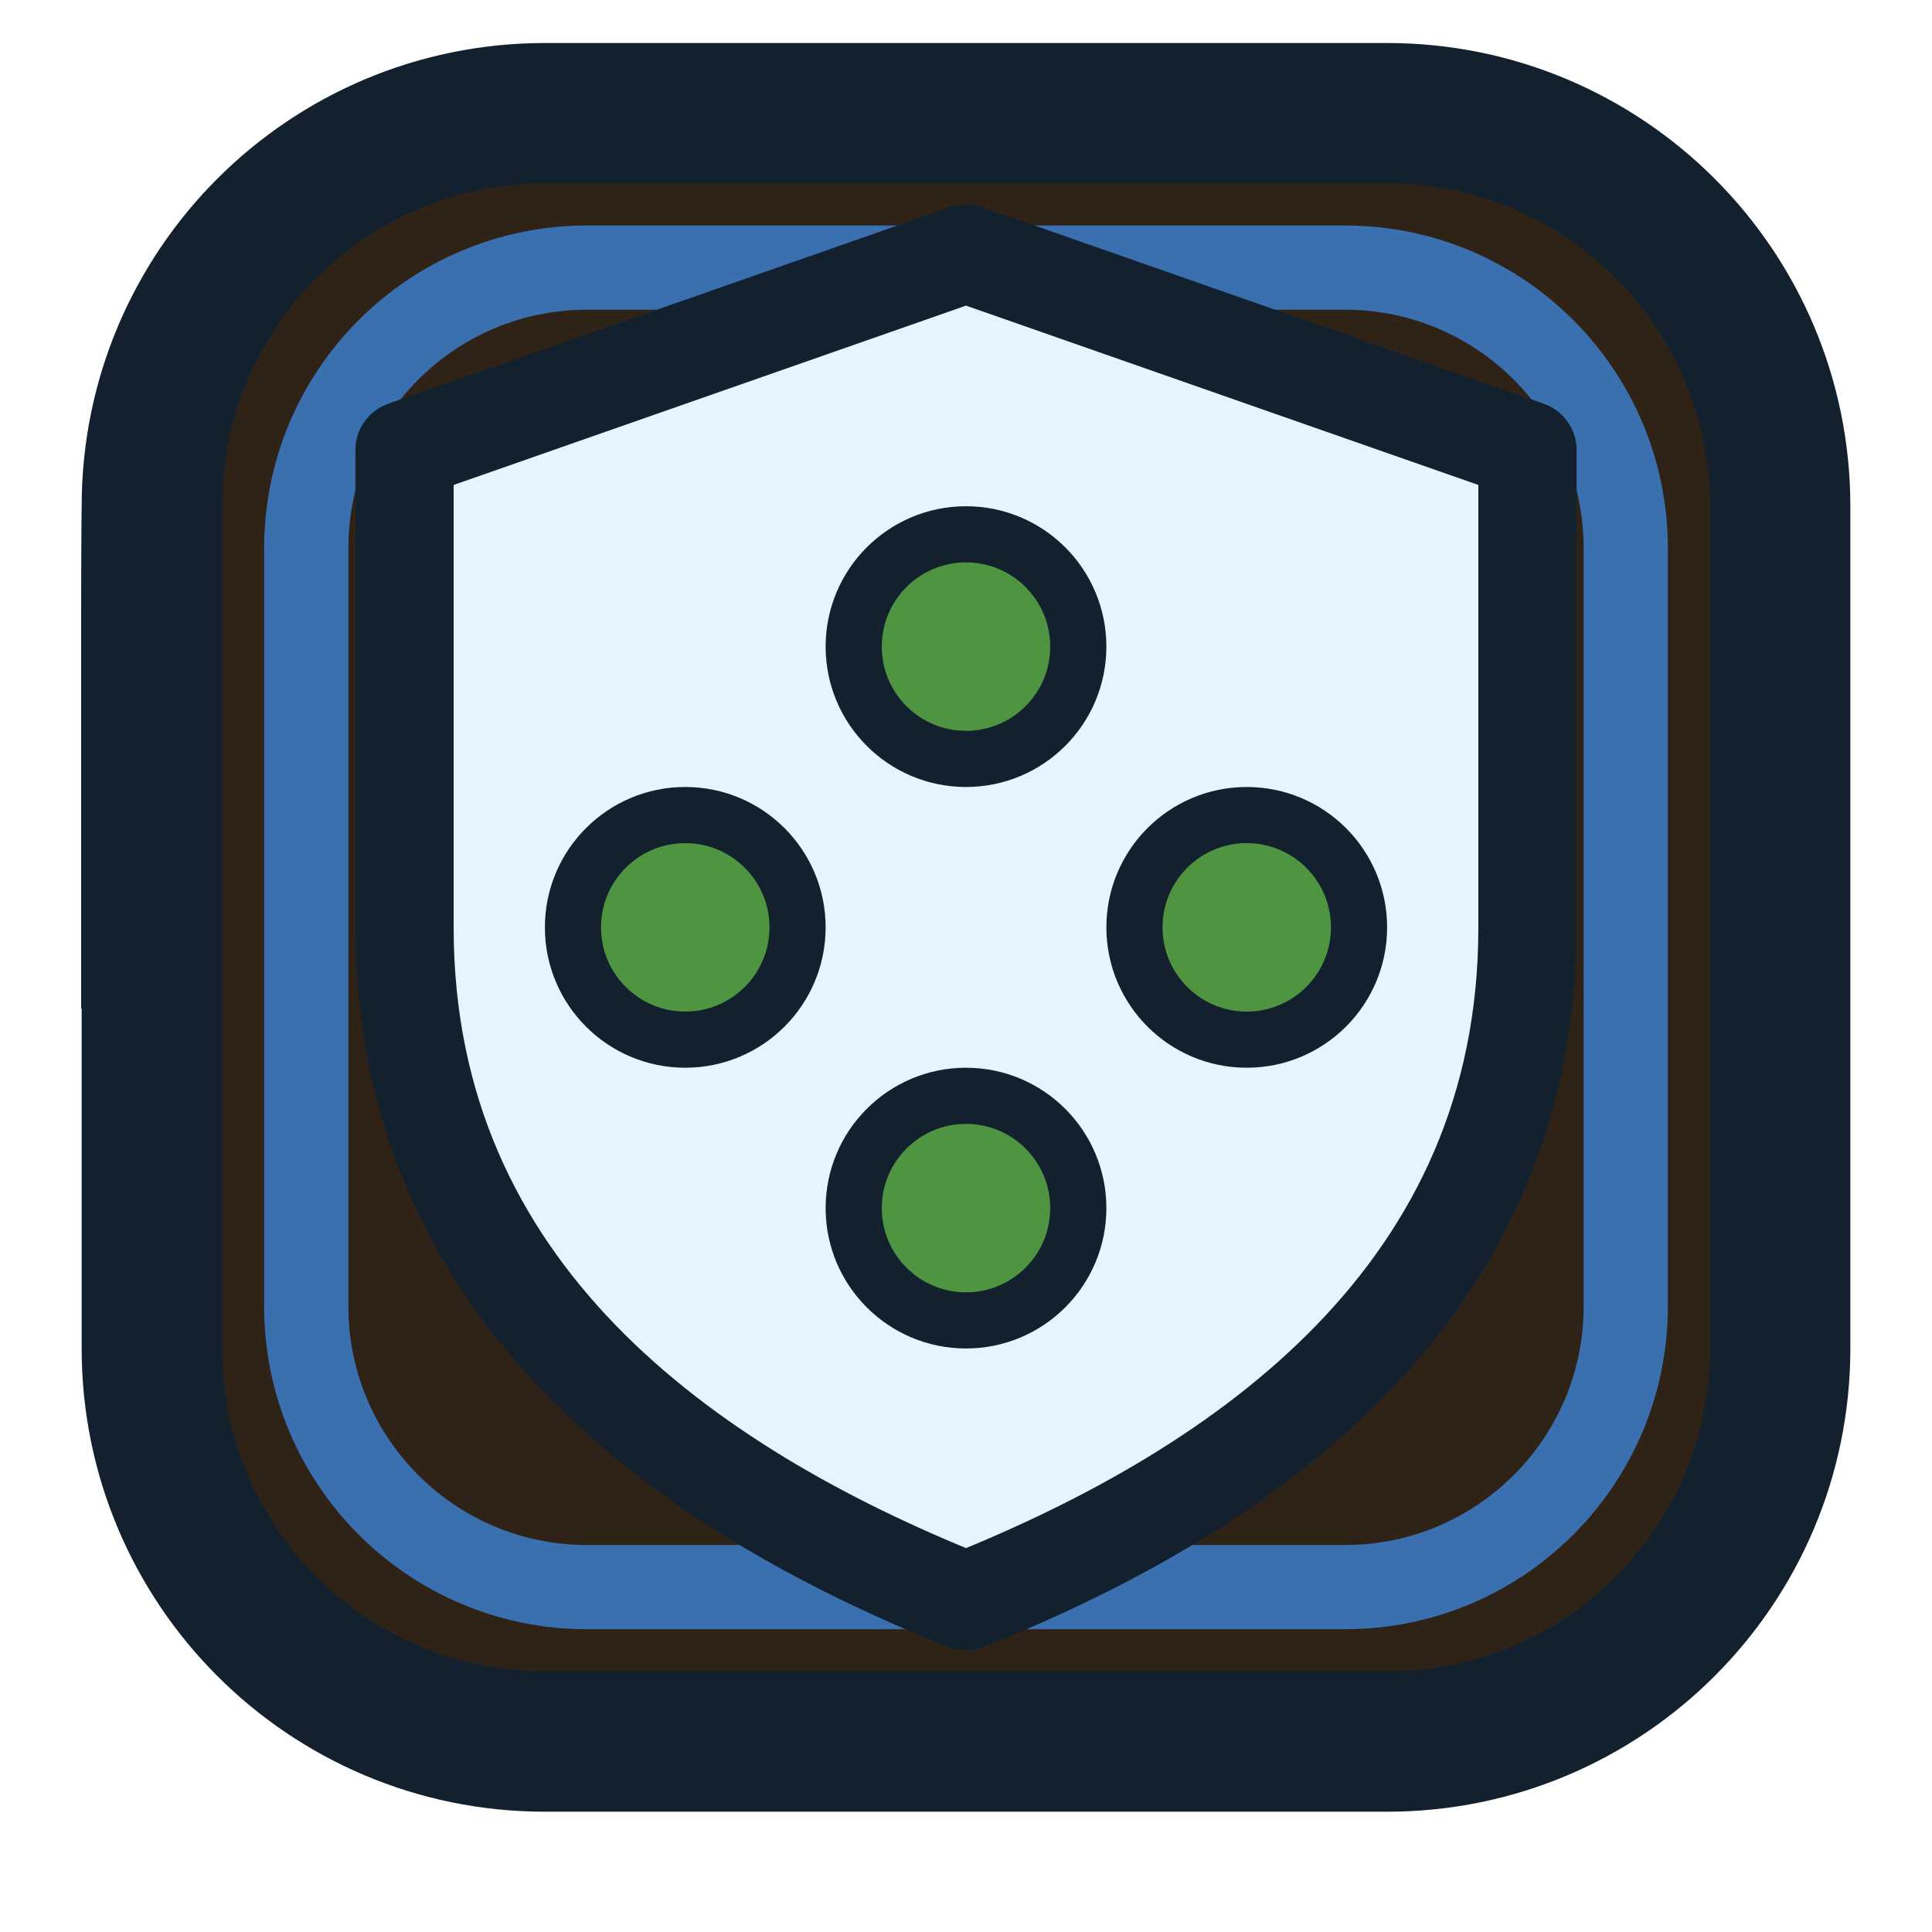
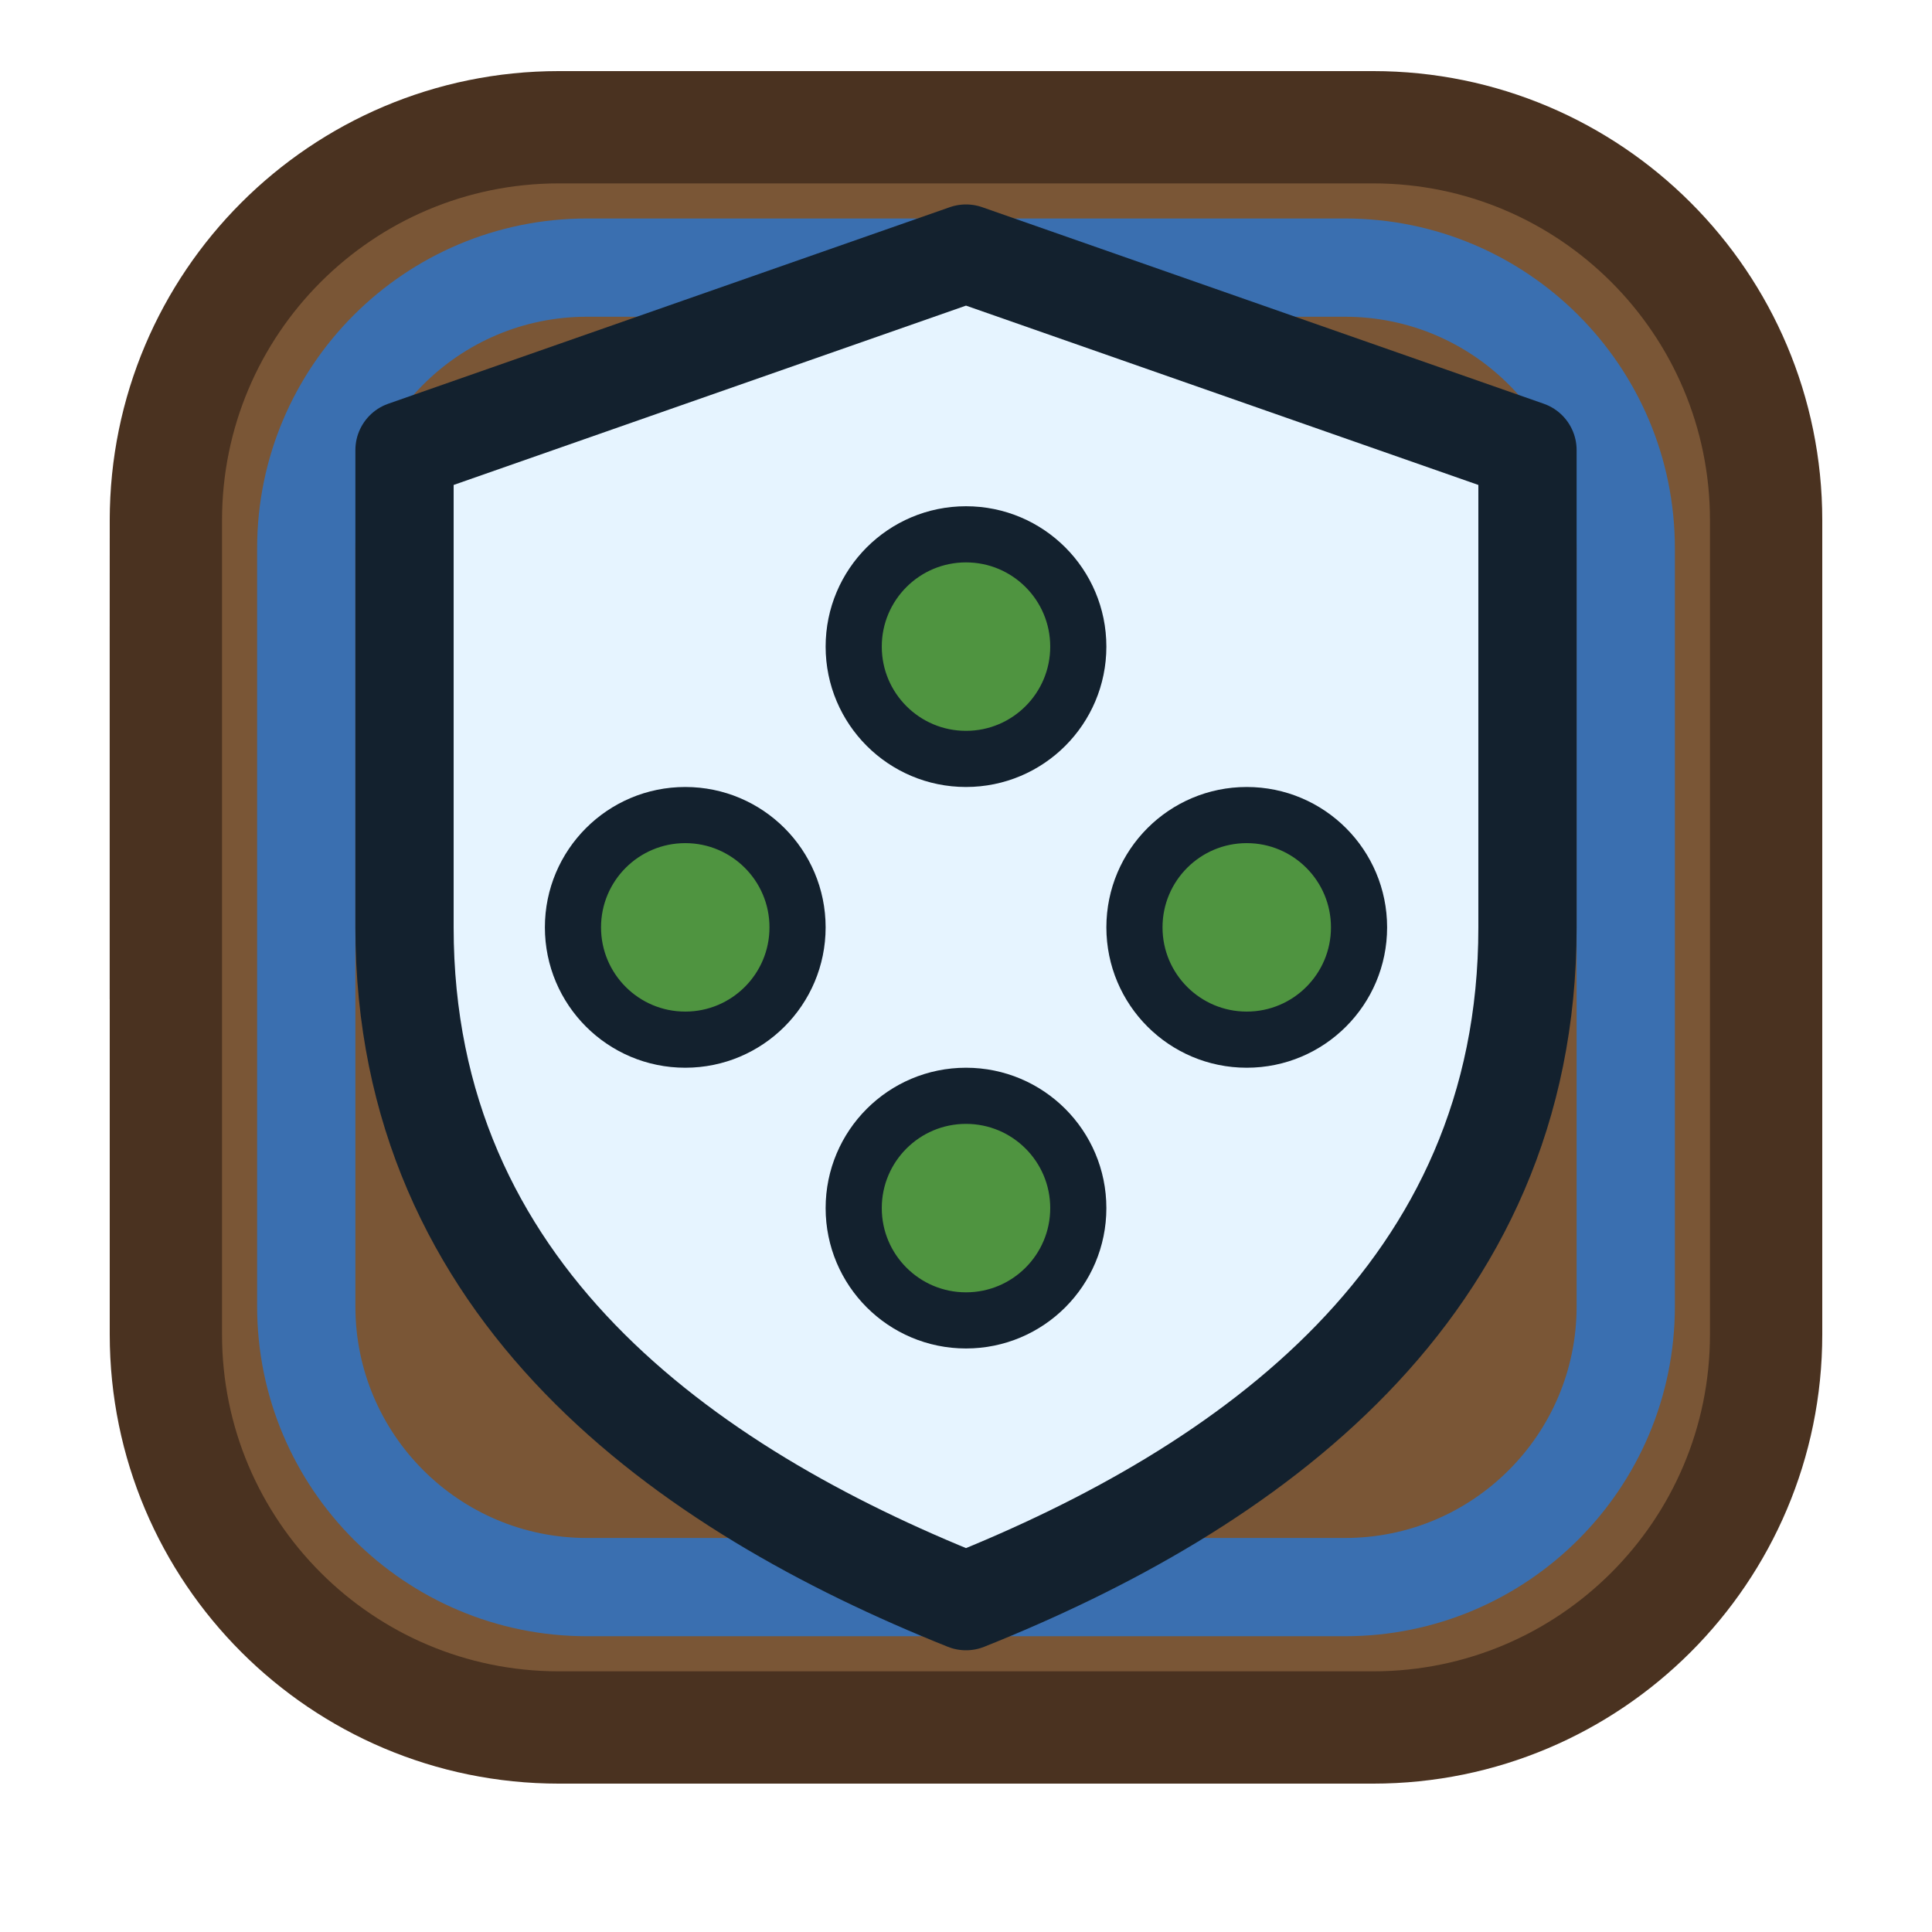
<svg xmlns="http://www.w3.org/2000/svg" viewBox="0 0 128 128" width="128" height="128">
  <defs>
    <filter id="dk" color-interpolation-filters="sRGB">
      <feColorMatrix type="matrix" values="0.32 0 0 0 0  0 0.30 0 0 0  0 0 0.34 0 0  0 0 0 1 0" />
    </filter>
  </defs>
  <svg x="4.48" y="8.96" width="119.04" height="119.04" viewBox="0 0 64 64" filter="url(#dk)">
-     <rect x="3" y="3" width="58" height="58" rx="14" fill="#2f2318" stroke="#13212e" stroke-width="5" />
-     <rect x="8.5" y="8.5" width="47" height="47" rx="10" fill="none" stroke="#3a6fb0" stroke-width="3" />
+     <rect x="3.5" y="3.5" width="57" height="57" rx="14" fill="#7a5636" stroke="#4a3220" stroke-width="4" />
+     <rect x="8.5" y="8.5" width="47" height="47" rx="10" fill="none" stroke="#3a6fb0" stroke-width="3.5" />
    <g fill="#e6f4ff" stroke="#13212e" stroke-width="3.5" stroke-linejoin="round" stroke-linecap="round">
      <path d="M32 8 L52 15 V32 C52 45 42 52 32 56 C22 52 12 45 12 32 V15 Z" />
    </g>
    <g fill="#4f9440" stroke="#13212e" stroke-width="2" stroke-linejoin="round" stroke-linecap="round">
      <circle cx="32" cy="22" r="4" />
    </g>
    <g fill="#4f9440" stroke="#13212e" stroke-width="2" stroke-linejoin="round" stroke-linecap="round">
      <circle cx="22" cy="32" r="4" />
    </g>
    <g fill="#4f9440" stroke="#13212e" stroke-width="2" stroke-linejoin="round" stroke-linecap="round">
      <circle cx="42" cy="32" r="4" />
    </g>
    <g fill="#4f9440" stroke="#13212e" stroke-width="2" stroke-linejoin="round" stroke-linecap="round">
      <circle cx="32" cy="42" r="4" />
    </g>
  </svg>
  <svg x="4.48" y="7.79" width="119.04" height="119.04" viewBox="0 0 64 64" filter="url(#dk)">
-     <rect x="3" y="3" width="58" height="58" rx="14" fill="#2f2318" stroke="#13212e" stroke-width="5" />
-     <rect x="8.5" y="8.5" width="47" height="47" rx="10" fill="none" stroke="#3a6fb0" stroke-width="3" />
+     <rect x="3.5" y="3.5" width="57" height="57" rx="14" fill="#7a5636" stroke="#4a3220" stroke-width="4" />
+     <rect x="8.5" y="8.5" width="47" height="47" rx="10" fill="none" stroke="#3a6fb0" stroke-width="3.5" />
    <g fill="#e6f4ff" stroke="#13212e" stroke-width="3.5" stroke-linejoin="round" stroke-linecap="round">
      <path d="M32 8 L52 15 V32 C52 45 42 52 32 56 C22 52 12 45 12 32 V15 Z" />
    </g>
    <g fill="#4f9440" stroke="#13212e" stroke-width="2" stroke-linejoin="round" stroke-linecap="round">
      <circle cx="32" cy="22" r="4" />
    </g>
    <g fill="#4f9440" stroke="#13212e" stroke-width="2" stroke-linejoin="round" stroke-linecap="round">
      <circle cx="22" cy="32" r="4" />
    </g>
    <g fill="#4f9440" stroke="#13212e" stroke-width="2" stroke-linejoin="round" stroke-linecap="round">
      <circle cx="42" cy="32" r="4" />
    </g>
    <g fill="#4f9440" stroke="#13212e" stroke-width="2" stroke-linejoin="round" stroke-linecap="round">
      <circle cx="32" cy="42" r="4" />
    </g>
  </svg>
  <svg x="4.48" y="6.61" width="119.04" height="119.04" viewBox="0 0 64 64" filter="url(#dk)">
-     <rect x="3" y="3" width="58" height="58" rx="14" fill="#2f2318" stroke="#13212e" stroke-width="5" />
-     <rect x="8.5" y="8.5" width="47" height="47" rx="10" fill="none" stroke="#3a6fb0" stroke-width="3" />
+     <rect x="3.5" y="3.5" width="57" height="57" rx="14" fill="#7a5636" stroke="#4a3220" stroke-width="4" />
+     <rect x="8.5" y="8.5" width="47" height="47" rx="10" fill="none" stroke="#3a6fb0" stroke-width="3.5" />
    <g fill="#e6f4ff" stroke="#13212e" stroke-width="3.5" stroke-linejoin="round" stroke-linecap="round">
      <path d="M32 8 L52 15 V32 C52 45 42 52 32 56 C22 52 12 45 12 32 V15 Z" />
    </g>
    <g fill="#4f9440" stroke="#13212e" stroke-width="2" stroke-linejoin="round" stroke-linecap="round">
      <circle cx="32" cy="22" r="4" />
    </g>
    <g fill="#4f9440" stroke="#13212e" stroke-width="2" stroke-linejoin="round" stroke-linecap="round">
      <circle cx="22" cy="32" r="4" />
    </g>
    <g fill="#4f9440" stroke="#13212e" stroke-width="2" stroke-linejoin="round" stroke-linecap="round">
      <circle cx="42" cy="32" r="4" />
    </g>
    <g fill="#4f9440" stroke="#13212e" stroke-width="2" stroke-linejoin="round" stroke-linecap="round">
      <circle cx="32" cy="42" r="4" />
    </g>
  </svg>
  <svg x="4.48" y="5.44" width="119.04" height="119.04" viewBox="0 0 64 64" filter="url(#dk)">
-     <rect x="3" y="3" width="58" height="58" rx="14" fill="#2f2318" stroke="#13212e" stroke-width="5" />
-     <rect x="8.5" y="8.5" width="47" height="47" rx="10" fill="none" stroke="#3a6fb0" stroke-width="3" />
+     <rect x="3.5" y="3.5" width="57" height="57" rx="14" fill="#7a5636" stroke="#4a3220" stroke-width="4" />
+     <rect x="8.5" y="8.5" width="47" height="47" rx="10" fill="none" stroke="#3a6fb0" stroke-width="3.5" />
    <g fill="#e6f4ff" stroke="#13212e" stroke-width="3.5" stroke-linejoin="round" stroke-linecap="round">
      <path d="M32 8 L52 15 V32 C52 45 42 52 32 56 C22 52 12 45 12 32 V15 Z" />
    </g>
    <g fill="#4f9440" stroke="#13212e" stroke-width="2" stroke-linejoin="round" stroke-linecap="round">
      <circle cx="32" cy="22" r="4" />
    </g>
    <g fill="#4f9440" stroke="#13212e" stroke-width="2" stroke-linejoin="round" stroke-linecap="round">
      <circle cx="22" cy="32" r="4" />
    </g>
    <g fill="#4f9440" stroke="#13212e" stroke-width="2" stroke-linejoin="round" stroke-linecap="round">
      <circle cx="42" cy="32" r="4" />
    </g>
    <g fill="#4f9440" stroke="#13212e" stroke-width="2" stroke-linejoin="round" stroke-linecap="round">
      <circle cx="32" cy="42" r="4" />
    </g>
  </svg>
  <svg x="4.48" y="4.27" width="119.04" height="119.04" viewBox="0 0 64 64" filter="url(#dk)">
-     <rect x="3" y="3" width="58" height="58" rx="14" fill="#2f2318" stroke="#13212e" stroke-width="5" />
-     <rect x="8.5" y="8.5" width="47" height="47" rx="10" fill="none" stroke="#3a6fb0" stroke-width="3" />
+     <rect x="3.5" y="3.5" width="57" height="57" rx="14" fill="#7a5636" stroke="#4a3220" stroke-width="4" />
+     <rect x="8.5" y="8.5" width="47" height="47" rx="10" fill="none" stroke="#3a6fb0" stroke-width="3.5" />
    <g fill="#e6f4ff" stroke="#13212e" stroke-width="3.5" stroke-linejoin="round" stroke-linecap="round">
      <path d="M32 8 L52 15 V32 C52 45 42 52 32 56 C22 52 12 45 12 32 V15 Z" />
    </g>
    <g fill="#4f9440" stroke="#13212e" stroke-width="2" stroke-linejoin="round" stroke-linecap="round">
      <circle cx="32" cy="22" r="4" />
    </g>
    <g fill="#4f9440" stroke="#13212e" stroke-width="2" stroke-linejoin="round" stroke-linecap="round">
      <circle cx="22" cy="32" r="4" />
    </g>
    <g fill="#4f9440" stroke="#13212e" stroke-width="2" stroke-linejoin="round" stroke-linecap="round">
      <circle cx="42" cy="32" r="4" />
    </g>
    <g fill="#4f9440" stroke="#13212e" stroke-width="2" stroke-linejoin="round" stroke-linecap="round">
      <circle cx="32" cy="42" r="4" />
    </g>
  </svg>
  <svg x="4.48" y="3.09" width="119.04" height="119.04" viewBox="0 0 64 64" filter="url(#dk)">
-     <rect x="3" y="3" width="58" height="58" rx="14" fill="#2f2318" stroke="#13212e" stroke-width="5" />
-     <rect x="8.5" y="8.5" width="47" height="47" rx="10" fill="none" stroke="#3a6fb0" stroke-width="3" />
+     <rect x="3.5" y="3.5" width="57" height="57" rx="14" fill="#7a5636" stroke="#4a3220" stroke-width="4" />
+     <rect x="8.5" y="8.5" width="47" height="47" rx="10" fill="none" stroke="#3a6fb0" stroke-width="3.5" />
    <g fill="#e6f4ff" stroke="#13212e" stroke-width="3.5" stroke-linejoin="round" stroke-linecap="round">
      <path d="M32 8 L52 15 V32 C52 45 42 52 32 56 C22 52 12 45 12 32 V15 Z" />
    </g>
    <g fill="#4f9440" stroke="#13212e" stroke-width="2" stroke-linejoin="round" stroke-linecap="round">
      <circle cx="32" cy="22" r="4" />
    </g>
    <g fill="#4f9440" stroke="#13212e" stroke-width="2" stroke-linejoin="round" stroke-linecap="round">
      <circle cx="22" cy="32" r="4" />
    </g>
    <g fill="#4f9440" stroke="#13212e" stroke-width="2" stroke-linejoin="round" stroke-linecap="round">
      <circle cx="42" cy="32" r="4" />
    </g>
    <g fill="#4f9440" stroke="#13212e" stroke-width="2" stroke-linejoin="round" stroke-linecap="round">
      <circle cx="32" cy="42" r="4" />
    </g>
  </svg>
  <svg x="4.48" y="1.92" width="119.04" height="119.04" viewBox="0 0 64 64">
-     <rect x="3" y="3" width="58" height="58" rx="14" fill="#2f2318" stroke="#13212e" stroke-width="5" />
-     <rect x="8.5" y="8.5" width="47" height="47" rx="10" fill="none" stroke="#3a6fb0" stroke-width="3" />
+     <rect x="3.5" y="3.5" width="57" height="57" rx="14" fill="#7a5636" stroke="#4a3220" stroke-width="4" />
+     <rect x="8.5" y="8.5" width="47" height="47" rx="10" fill="none" stroke="#3a6fb0" stroke-width="3.5" />
    <g fill="#e6f4ff" stroke="#13212e" stroke-width="3.5" stroke-linejoin="round" stroke-linecap="round">
      <path d="M32 8 L52 15 V32 C52 45 42 52 32 56 C22 52 12 45 12 32 V15 Z" />
    </g>
    <g fill="#4f9440" stroke="#13212e" stroke-width="2" stroke-linejoin="round" stroke-linecap="round">
      <circle cx="32" cy="22" r="4" />
    </g>
    <g fill="#4f9440" stroke="#13212e" stroke-width="2" stroke-linejoin="round" stroke-linecap="round">
      <circle cx="22" cy="32" r="4" />
    </g>
    <g fill="#4f9440" stroke="#13212e" stroke-width="2" stroke-linejoin="round" stroke-linecap="round">
      <circle cx="42" cy="32" r="4" />
    </g>
    <g fill="#4f9440" stroke="#13212e" stroke-width="2" stroke-linejoin="round" stroke-linecap="round">
      <circle cx="32" cy="42" r="4" />
    </g>
  </svg>
</svg>
